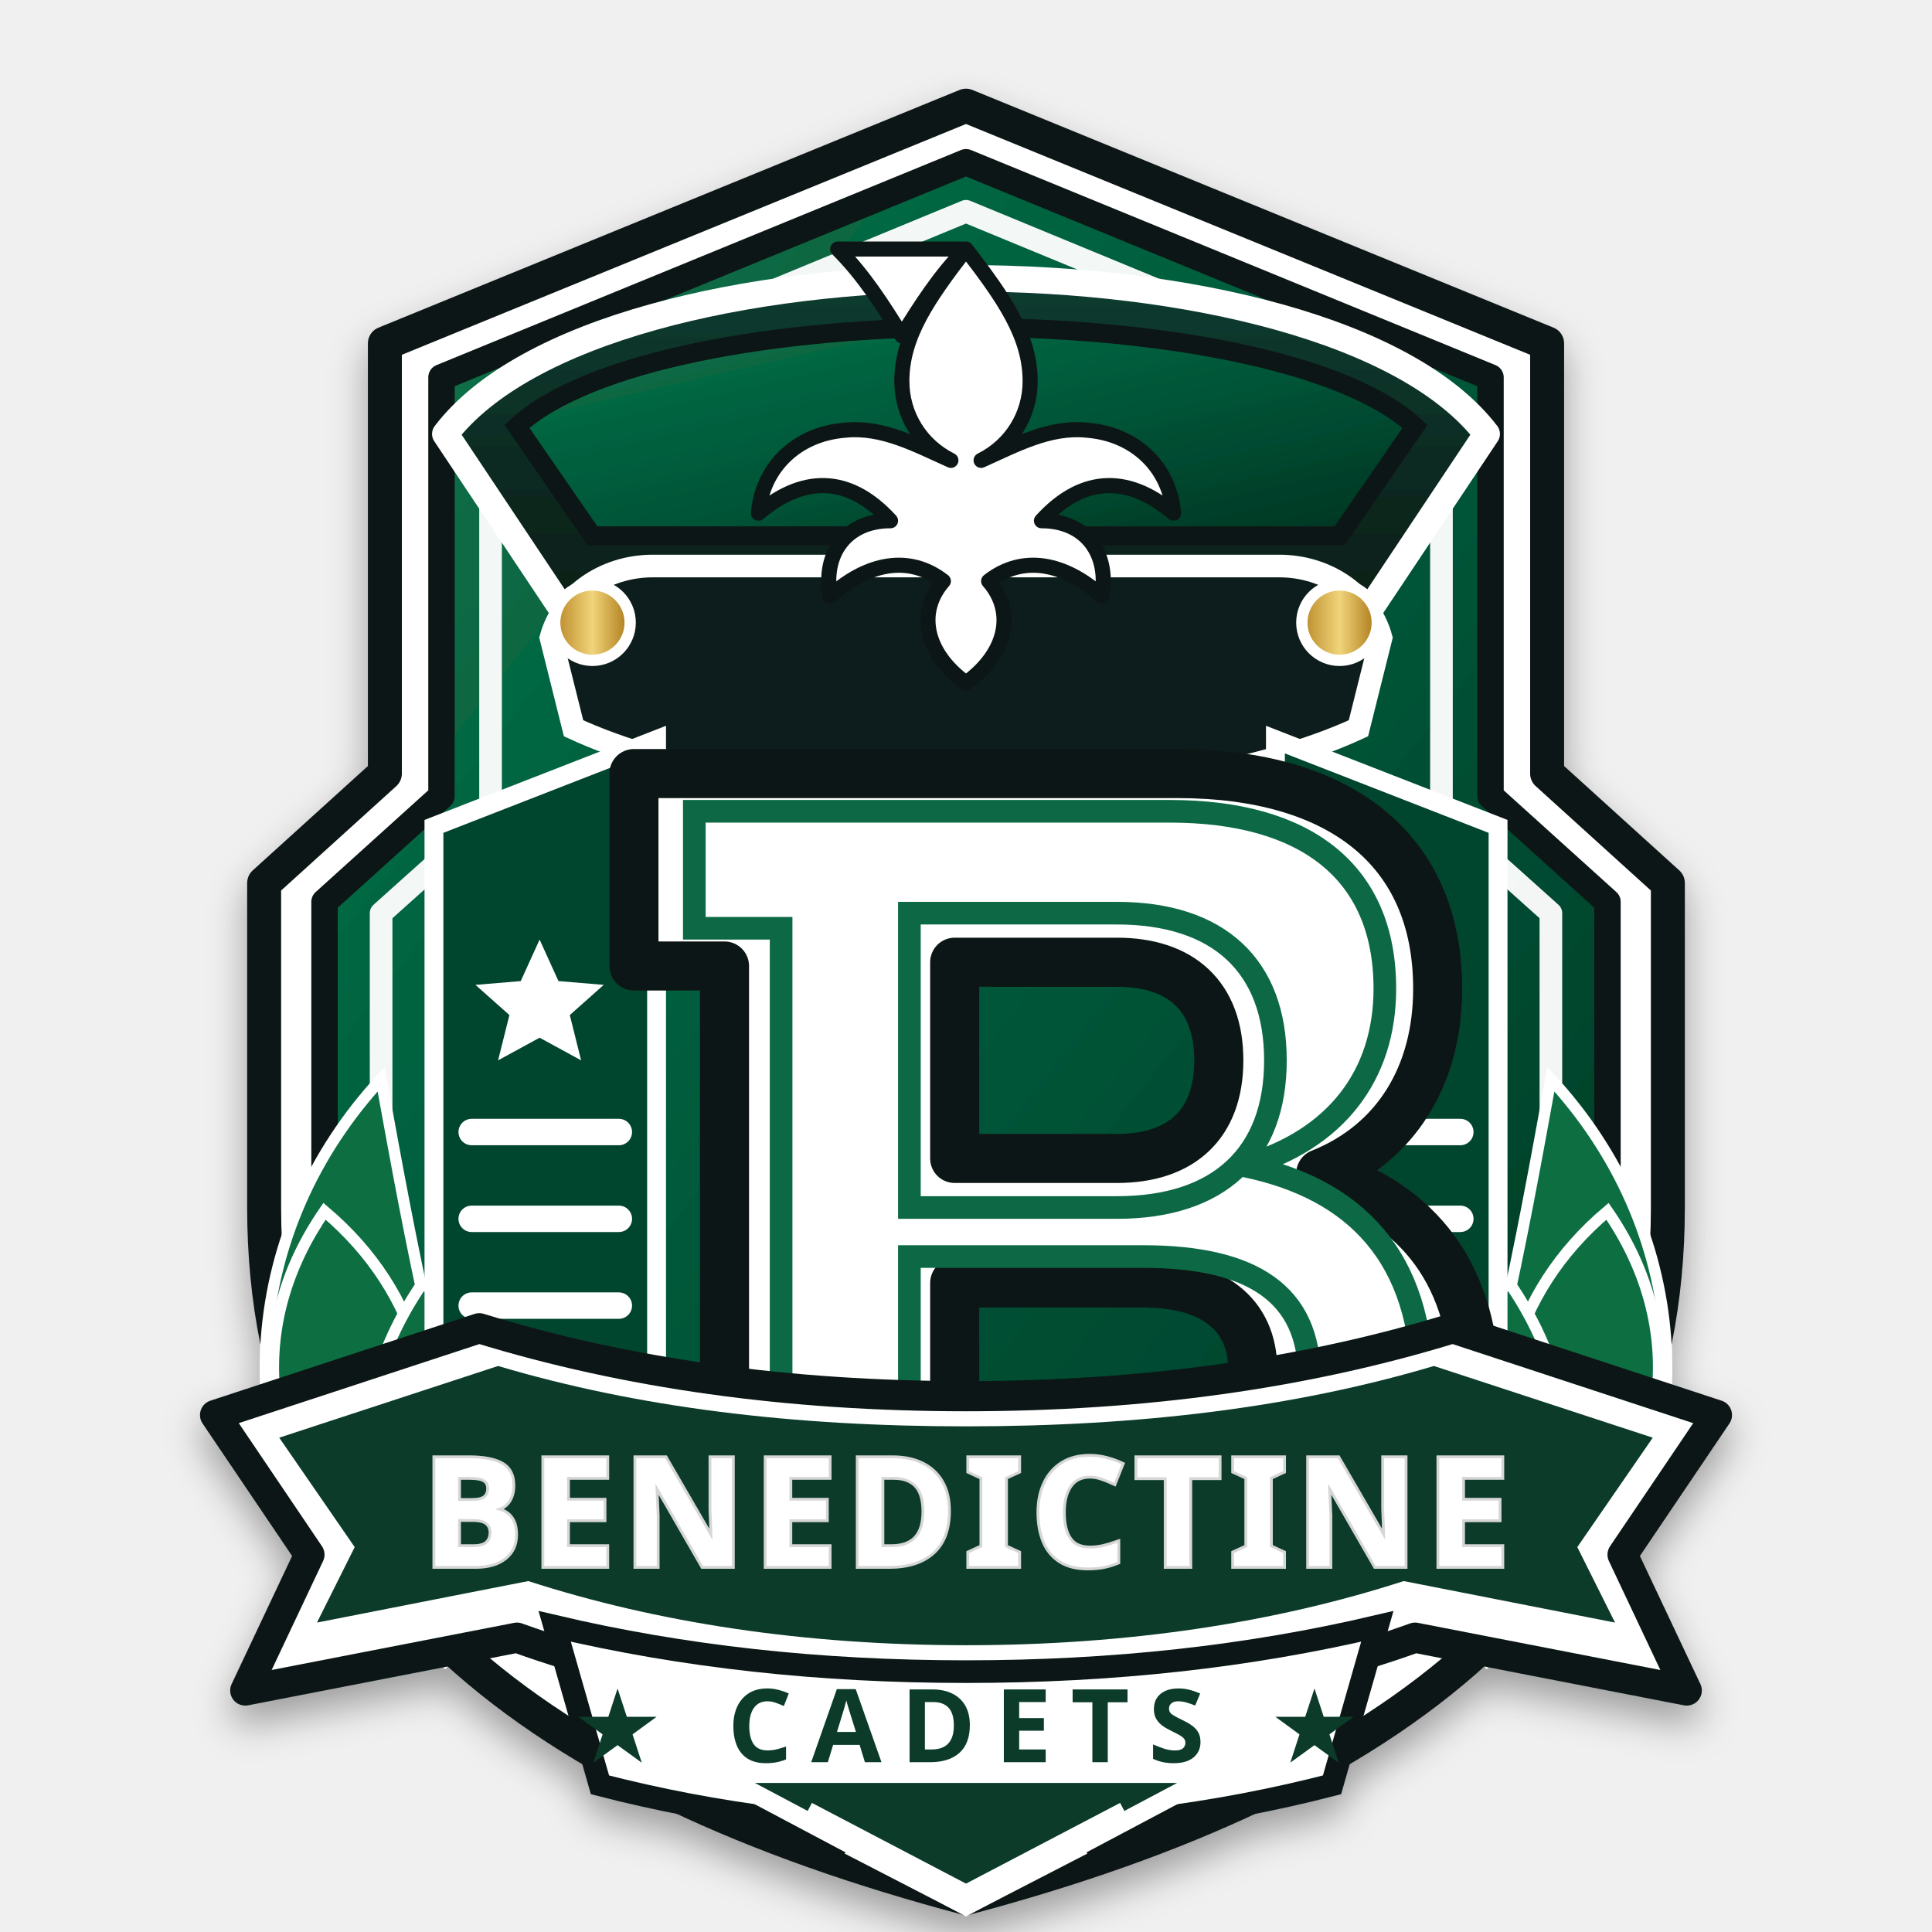
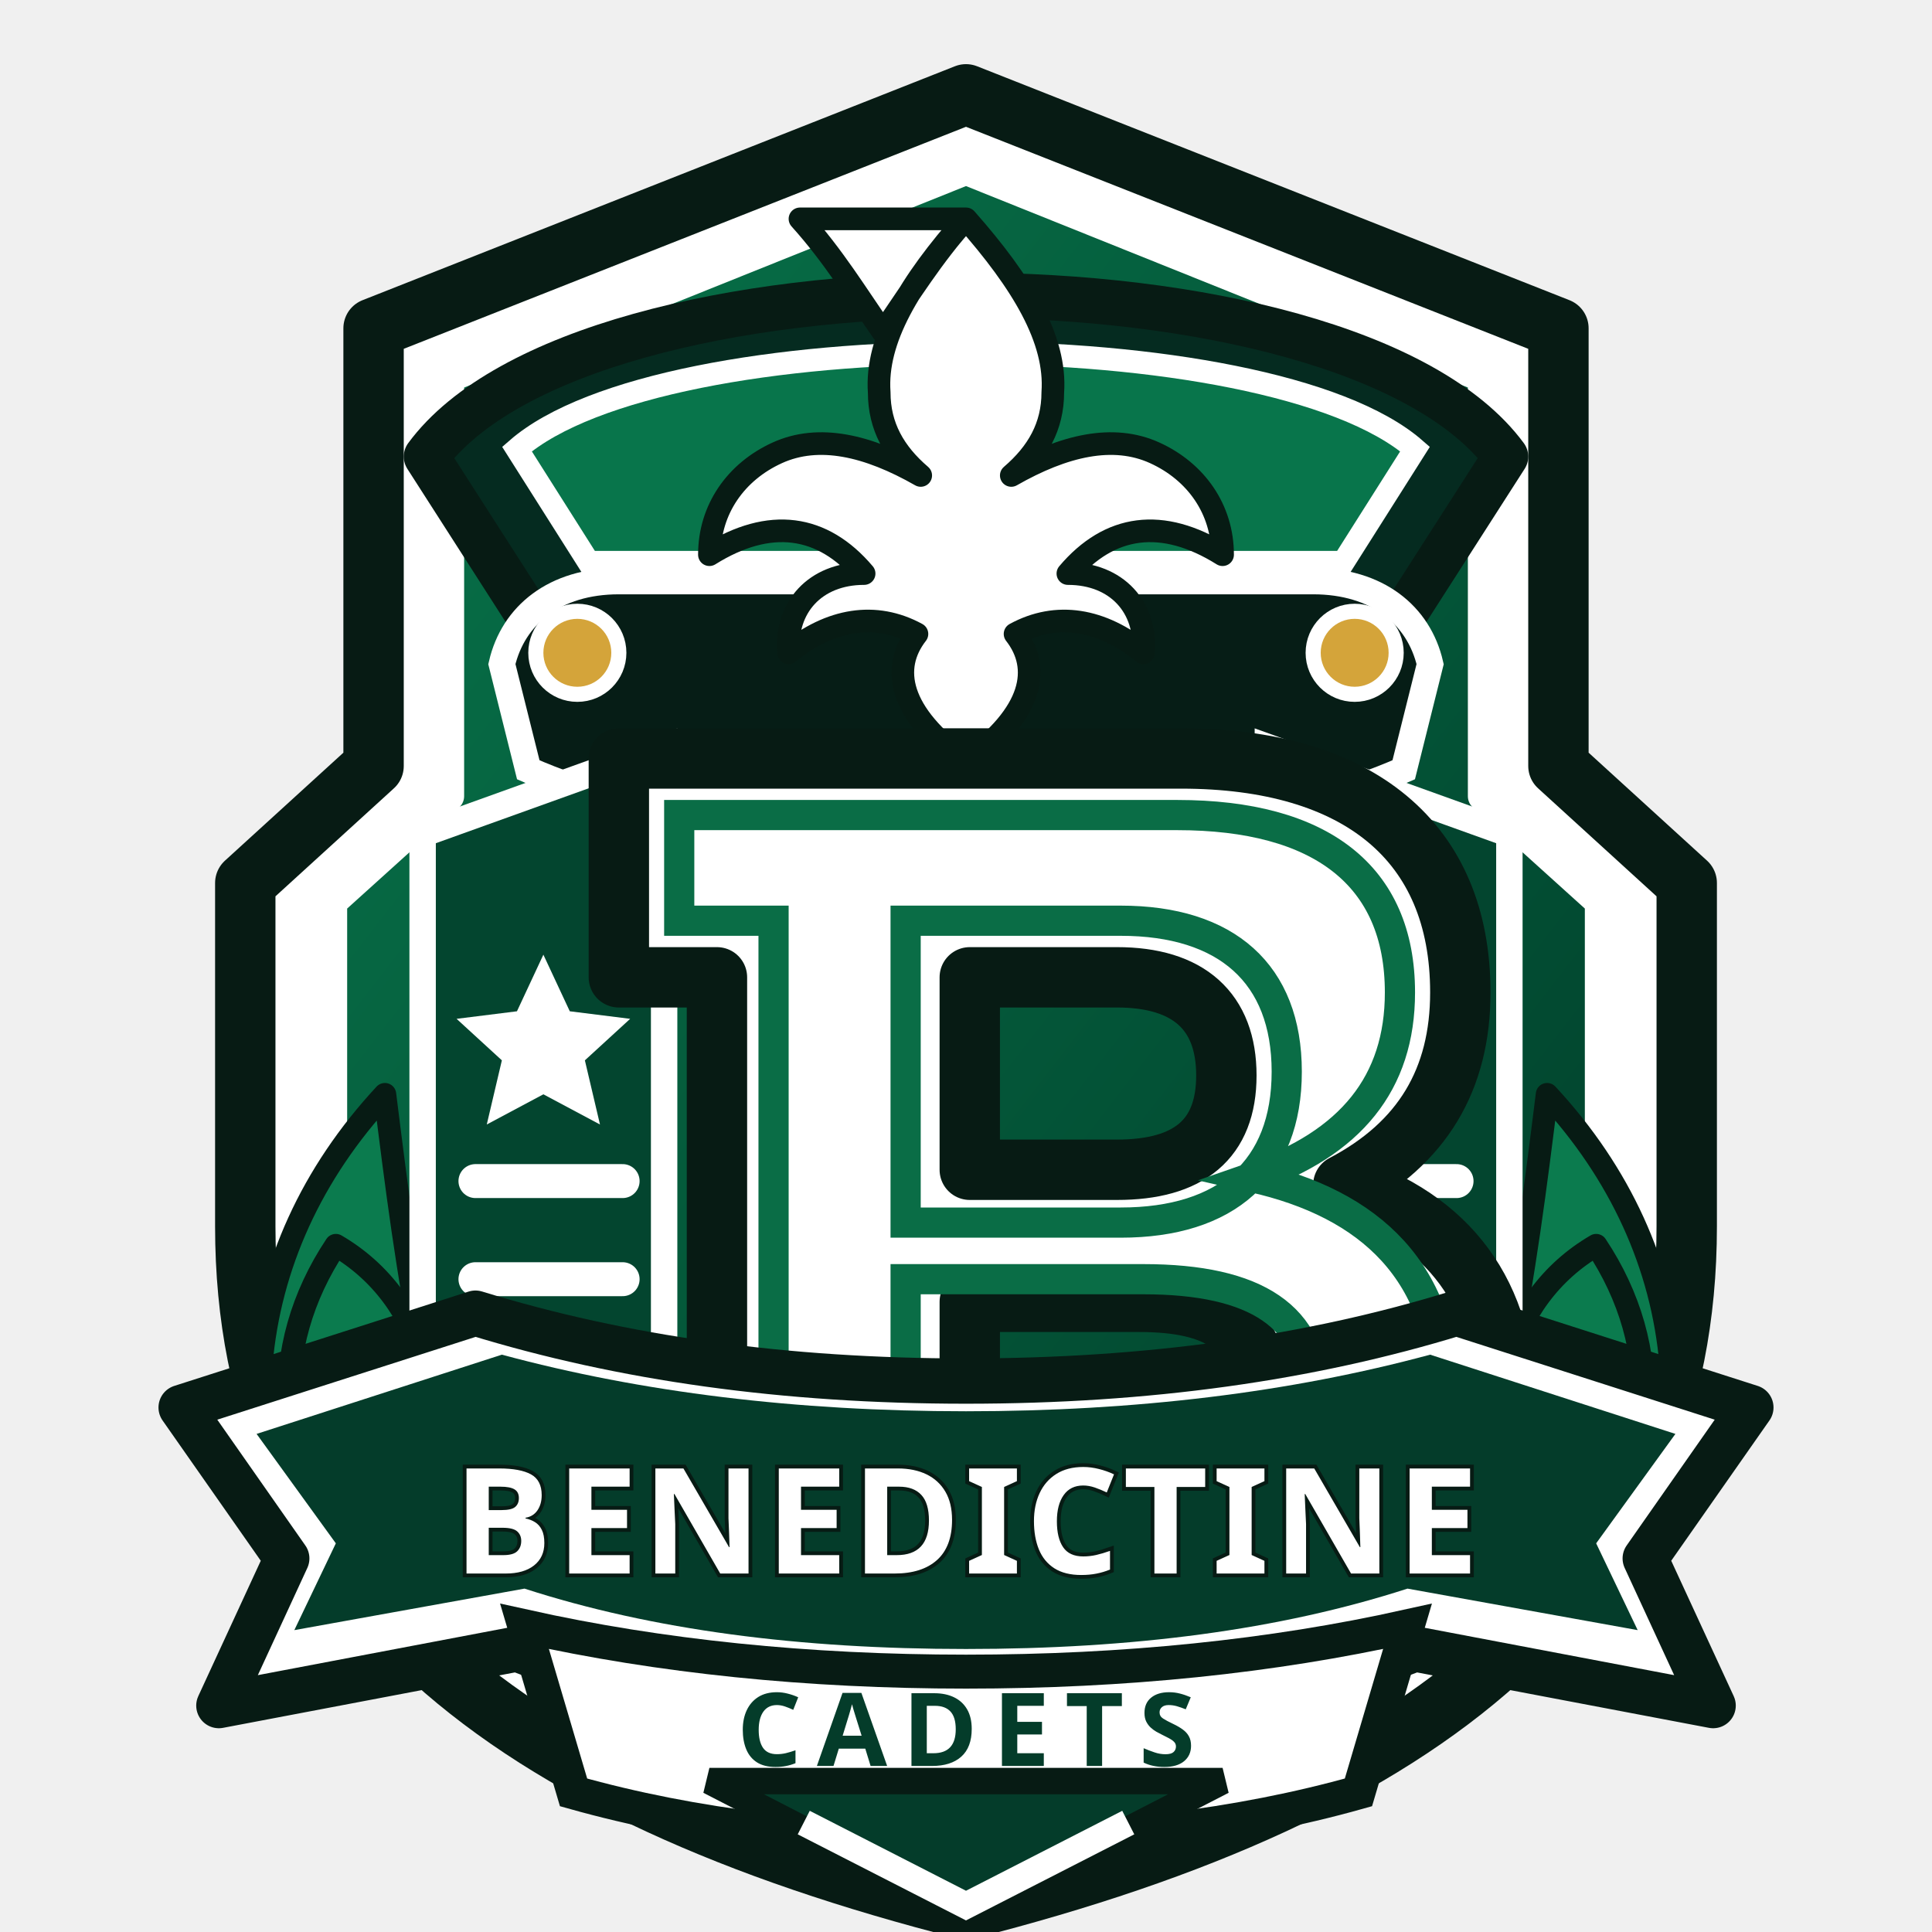
<svg xmlns="http://www.w3.org/2000/svg" viewBox="0 0 512 512" role="img" aria-labelledby="title desc">
  <defs>
-     <linearGradient id="green" x1="0" y1="0" x2="1" y2="1">
-       <stop offset="0" stop-color="#0b754b" />
-       <stop offset=".55" stop-color="#005437" />
-       <stop offset="1" stop-color="#003321" />
-     </linearGradient>
-     <linearGradient id="dark" x1="0" y1="0" x2="0" y2="1">
-       <stop offset="0" stop-color="#103c31" />
-       <stop offset="1" stop-color="#061d16" />
+     <linearGradient id="g" x1="0" y1="0" x2="1" y2="1">
+       <stop stop-color="#08754b" />
+       <stop offset="1" stop-color="#003b28" />
    </linearGradient>
    <linearGradient id="gold" x1="0" y1="0" x2="1" y2="0">
-       <stop offset="0" stop-color="#b88725" />
-       <stop offset=".5" stop-color="#f1d47a" />
-       <stop offset="1" stop-color="#a97615" />
+       <stop stop-color="#b37a16" />
+       <stop offset=".5" stop-color="#f2d06b" />
+       <stop offset="1" stop-color="#a76f10" />
    </linearGradient>
-     <filter id="shadow" x="-20%" y="-20%" width="140%" height="140%">
-       <feDropShadow dx="0" dy="5" stdDeviation="5" flood-color="#000" flood-opacity=".35" />
-     </filter>
  </defs>
-   <g filter="url(#shadow)">
-     <path d="M256 28 410 91v114l32 29v86c0 99-73 153-186 183C143 473 70 419 70 320v-86l32-29V91Z" fill="#fff" stroke="#0a1713" stroke-width="9" stroke-linejoin="round" />
-     <path d="M256 43 395 100v111l31 28v78c0 88-63 136-170 165C149 453 86 405 86 317v-78l31-28V100Z" fill="url(#green)" stroke="#0a1713" stroke-width="7" stroke-linejoin="round" />
-     <path d="M256 56 382 108v108l29 26v70c0 79-56 121-155 149C157 433 101 391 101 312v-70l29-26V108Z" fill="none" stroke="#fff" stroke-width="6" stroke-linejoin="round" opacity=".95" />
-     <g fill="#0a6e43" stroke="#fff" stroke-width="3">
-       <path d="M101 286c-36 39-42 96-9 143 19-23 28-49 22-77-5-22-9-44-13-66Z" />
-       <path d="M86 321c-20 29-18 63 7 93 14-17 22-35 18-55-4-14-12-27-25-38Z" />
-       <path d="M112 340c-22 32-20 69 6 100 16-19 24-40 20-61-4-16-13-29-26-39Z" />
-       <path d="M411 286c36 39 42 96 9 143-19-23-28-49-22-77 5-22 9-44 13-66Z" />
-       <path d="M426 321c20 29 18 63-7 93-14-17-22-35-18-55 4-14 12-27 25-38Z" />
-       <path d="M400 340c22 32 20 69-6 100-16-19-24-40-20-61 4-16 13-29 26-39Z" />
-     </g>
-     <path d="M118 115c42-55 234-55 276 0l-32 48H150Z" fill="url(#dark)" stroke="#fff" stroke-width="7" stroke-linejoin="round" />
-     <path d="M137 113c38-35 200-35 238 0l-20 29H157Z" fill="url(#green)" stroke="#0a1713" stroke-width="5" />
-     <path d="M173 150h166c13 0 24 8 27 19l-6 24c-52 24-156 24-208 0l-6-24c3-11 14-19 27-19Z" fill="#0c1f1a" stroke="#fff" stroke-width="6" />
-     <path d="M162 165h188" stroke="url(#gold)" stroke-width="10" />
-     <circle cx="157" cy="165" r="10" fill="url(#gold)" stroke="#fff" stroke-width="3" />
-     <circle cx="355" cy="165" r="10" fill="url(#gold)" stroke="#fff" stroke-width="3" />
-     <path d="M256 66c-10 13-17 23-17 35 0 9 5 17 13 21-9-4-18-9-28-8-13 1-22 10-23 22 13-11 25-9 35 2-12 0-18 9-16 20 10-9 21-11 30-4-7 8-5 19 6 27 11-8 13-19 6-27 9-7 20-5 30 4 2-11-4-20-16-20 10-11 22-13 35-2-1-12-10-21-23-22-10-1-19 4-28 8 8-4 13-12 13-21 0-12-7-22-17-35-7 7-12 15-17 23-5-8-10-16-17-23Z" fill="#fff" stroke="#0a1713" stroke-width="4" stroke-linejoin="round" />
-     <path d="M115 219 174 196v169l-59 22Z" fill="#06452f" stroke="#fff" stroke-width="5" />
-     <path d="M397 219 338 196v169l59 22Z" fill="#06452f" stroke="#fff" stroke-width="5" />
-     <g fill="#fff">
-       <path d="M143 249l5 11 12 1-9 8 3 12-11-6-11 6 3-12-9-8 12-1Z" />
-       <path d="M369 249l5 11 12 1-9 8 3 12-11-6-11 6 3-12-9-8 12-1Z" />
-     </g>
-     <g stroke="#fff" stroke-width="7" stroke-linecap="round">
-       <path d="M125 300h39M125 323h39M125 346h39" />
-       <path d="M348 300h39M348 323h39M348 346h39" />
-     </g>
-     <path d="M168 205h144c43 0 69 20 69 57 0 23-11 41-31 49 26 8 41 27 41 58 0 44-30 67-82 67H168v-51h24V256h-24Zm85 50v52h43c17 0 27-9 27-26 0-17-10-26-27-26Zm0 101v30h50c18 0 29-8 29-23 0-15-11-23-29-23h-50Z" fill="#fff" stroke="#091712" stroke-width="13" stroke-linejoin="round" />
-     <path d="M184 215h126c36 0 57 16 57 47 0 23-13 40-37 47 29 6 47 24 47 59 0 36-25 55-68 55H184v-28h23V246h-23Zm57 27v78h55c27 0 42-14 42-39s-15-39-42-39Zm0 91v66h62c29 0 44-12 44-34s-15-32-44-32Z" fill="none" stroke="#0a6944" stroke-width="6" />
-     <path d="M57 375 127 352c39 12 82 18 129 18s90-6 129-18l70 23-25 37 17 36-72-14c-36 13-76 19-119 19s-83-6-119-19l-72 14 17-36Z" fill="#fff" stroke="#081913" stroke-width="8" stroke-linejoin="round" />
-     <path d="M74 381 132 362c37 11 78 16 124 16s87-5 124-16l58 19-20 29 10 20-56-11c-34 11-73 17-116 17s-82-6-116-17l-56 11 10-20Z" fill="#073b2b" />
-     <text x="256" y="415" text-anchor="middle" font-family="Arial Black,Impact,sans-serif" font-size="40" font-weight="900" letter-spacing="2" fill="#fff" stroke="#d6d6d6" stroke-width="1.5" paint-order="stroke fill">BENEDICTINE</text>
-     <path d="M147 431c34 8 70 12 109 12s75-4 109-12l-12 42c-31 8-63 12-97 12s-66-4-97-12Z" fill="#fff" stroke="#081913" stroke-width="6" />
-     <text x="256" y="467" text-anchor="middle" font-family="Arial Black,Impact,sans-serif" font-size="27" font-weight="900" letter-spacing="5" fill="#073b2b">★ CADETS ★</text>
-     <path d="M190 470h132l-66 35Z" fill="#073b2b" stroke="#fff" stroke-width="5" />
-     <path d="m214 480 42 22 42-22M225 489l31 16 31-16" fill="none" stroke="#fff" stroke-width="5" stroke-linejoin="round" />
+   <path d="M256 25 413 87v116l34 31v91c0 96-69 150-191 181C134 475 65 421 65 325v-91l34-31V87Z" fill="#fff" stroke="#071b14" stroke-width="16" stroke-linejoin="round" />
+   <path d="M256 45 393 100v111l31 28v79c0 82-57 127-168 157C145 445 88 400 88 318v-79l31-28V100Z" fill="url(#g)" stroke="#fff" stroke-width="8" stroke-linejoin="round" />
+   <g fill="#0b7b4e" stroke="#071b14" stroke-width="6" stroke-linejoin="round">
+     <path d="M102 290c-39 42-44 98-13 151 21-24 30-50 24-79-5-24-8-48-11-72Z" />
+     <path d="M89 330c-18 27-17 60 6 88 16-18 23-37 18-56-4-14-12-25-24-32Z" />
+     <path d="M118 351c-20 29-18 62 6 91 16-18 23-38 19-58-4-14-12-25-25-33Z" />
+     <path d="M410 290c39 42 44 98 13 151-21-24-30-50-24-79 5-24 8-48 11-72Z" />
+     <path d="M423 330c18 27 17 60-6 88-16-18-23-37-18-56 4-14 12-25 24-32Z" />
+     <path d="M394 351c20 29 18 62-6 91-16-18-23-38-19-58 4-14 12-25 25-33Z" />
  </g>
+   <path d="M113 121c42-57 244-57 286 0l-34 53H147Z" fill="#052b20" stroke="#071b14" stroke-width="12" stroke-linejoin="round" />
+   <path d="M137 119c39-34 199-34 238 0l-19 30H156Z" fill="#08754b" stroke="#fff" stroke-width="6" />
+   <path d="M164 154h184c17 0 28 9 31 22l-7 28c-59 26-173 26-232 0l-7-28c3-13 14-22 31-22Z" fill="#061d16" stroke="#fff" stroke-width="7" />
+   <path d="M153 173h206" stroke="url(#gold)" stroke-width="12" stroke-linecap="round" />
+   <circle cx="153" cy="173" r="11" fill="#d4a43a" stroke="#fff" stroke-width="4" />
+   <circle cx="359" cy="173" r="11" fill="#d4a43a" stroke="#fff" stroke-width="4" />
+   <path d="M256 58c-15 17-24 32-23 46 0 9 4 16 11 22-14-8-27-11-38-6-11 5-18 15-18 27 16-10 30-8 41 5-13 0-21 9-20 21 11-9 23-11 34-5-7 9-5 21 13 34 18-13 20-25 13-34 11-6 23-4 34 5 1-12-7-21-20-21 11-13 25-15 41-5 0-12-7-22-18-27-11-5-24-2-38 6 7-6 11-13 11-22 1-14-8-29-23-46-9 10-15 20-22 30-7-10-13-20-22-30Z" fill="#fff" stroke="#071b14" stroke-width="6" stroke-linejoin="round" />
+   <path d="M112 221 176 198v183l-64 23Z" fill="#03452f" stroke="#fff" stroke-width="7" />
+   <path d="M400 221 336 198v183l64 23Z" fill="#03452f" stroke="#fff" stroke-width="7" />
+   <g fill="#fff">
+     <path d="M144 253l7 15 16 2-12 11 4 17-15-8-15 8 4-17-12-11 16-2Z" />
+     <path d="M368 253l7 15 16 2-12 11 4 17-15-8-15 8 4-17-12-11 16-2Z" />
+   </g>
+   <g stroke="#fff" stroke-width="9" stroke-linecap="round">
+     <path d="M126 313h39M126 339h39M126 365h39" />
+     <path d="M347 313h39M347 339h39M347 365h39" />
+   </g>
+   <path d="M164 201h149c47 0 74 22 74 62 0 23-10 40-31 51 28 9 43 29 43 59 0 48-32 72-88 72H164v-58h26V259h-26Zm93 58v51h39c19 0 29-8 29-25s-10-26-29-26Zm0 101v29h45c21 0 31-8 31-22 0-15-10-22-31-22h-45Z" fill="#fff" stroke="#071b14" stroke-width="16" stroke-linejoin="round" />
+   <path d="M180 216h132c38 0 59 16 59 47 0 24-13 40-39 49 31 7 51 25 51 60 0 38-26 58-72 58H180v-28h25V244h-25Zm60 28v80h57c28 0 44-14 44-40 0-26-16-40-44-40Zm0 95v63h63c30 0 45-11 45-32s-15-31-45-31Z" fill="none" stroke="#0a6d46" stroke-width="8" />
+   <path d="M48 373 126 348c39 12 82 18 130 18s91-6 130-18l78 25-28 40 18 39-79-15c-36 14-76 20-119 20s-83-6-119-20l-79 15 18-39Z" fill="#fff" stroke="#071b14" stroke-width="12" stroke-linejoin="round" />
+   <path d="M68 380 133 359c37 10 78 15 123 15s86-5 123-15l65 21-21 29 11 23-61-11c-34 11-73 16-117 16s-83-5-117-16l-61 11 11-23Z" fill="#043c2a" />
+   <text x="256" y="417" text-anchor="middle" font-family="Arial Black,Impact,sans-serif" font-size="39" font-weight="900" letter-spacing="1" fill="#fff" stroke="#071b14" stroke-width="2" paint-order="stroke fill">BENEDICTINE</text>
+   <path d="M139 431c36 8 75 12 117 12s81-4 117-12l-13 44c-32 9-67 13-104 13s-72-4-104-13Z" fill="#fff" stroke="#071b14" stroke-width="9" />
+   <text x="256" y="468" text-anchor="middle" font-family="Arial Black,Impact,sans-serif" font-size="27" font-weight="900" letter-spacing="4" fill="#043c2a">CADETS</text>
+   <path d="M188 472h136l-68 35Z" fill="#043c2a" stroke="#071b14" stroke-width="7" />
+   <path d="m213 483 43 22 43-22" fill="none" stroke="#fff" stroke-width="7" />
</svg>
